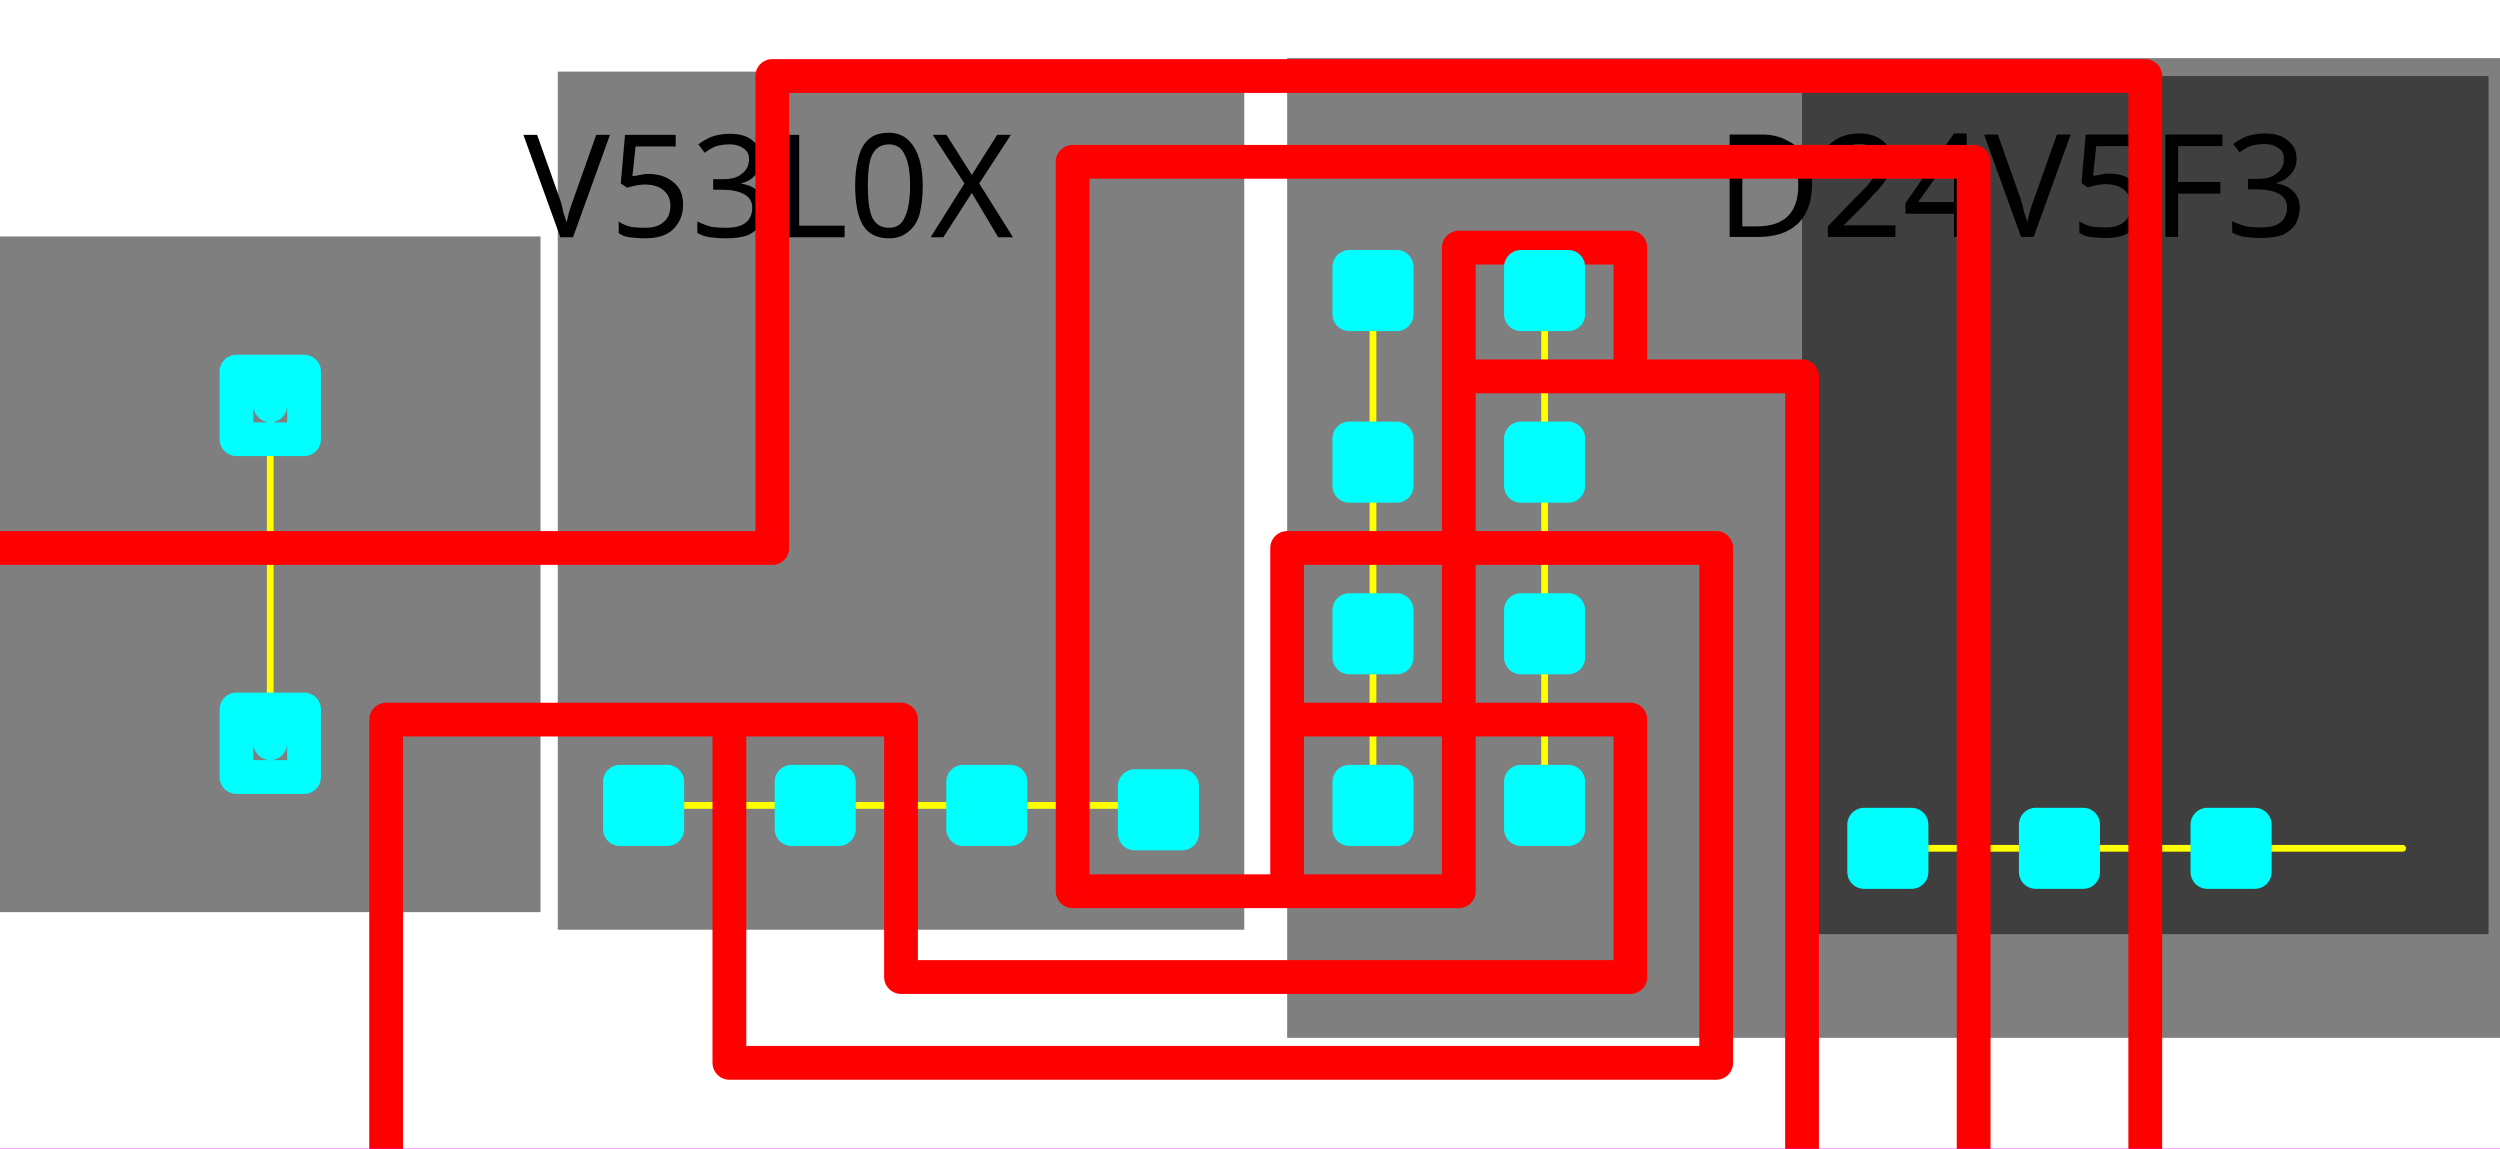
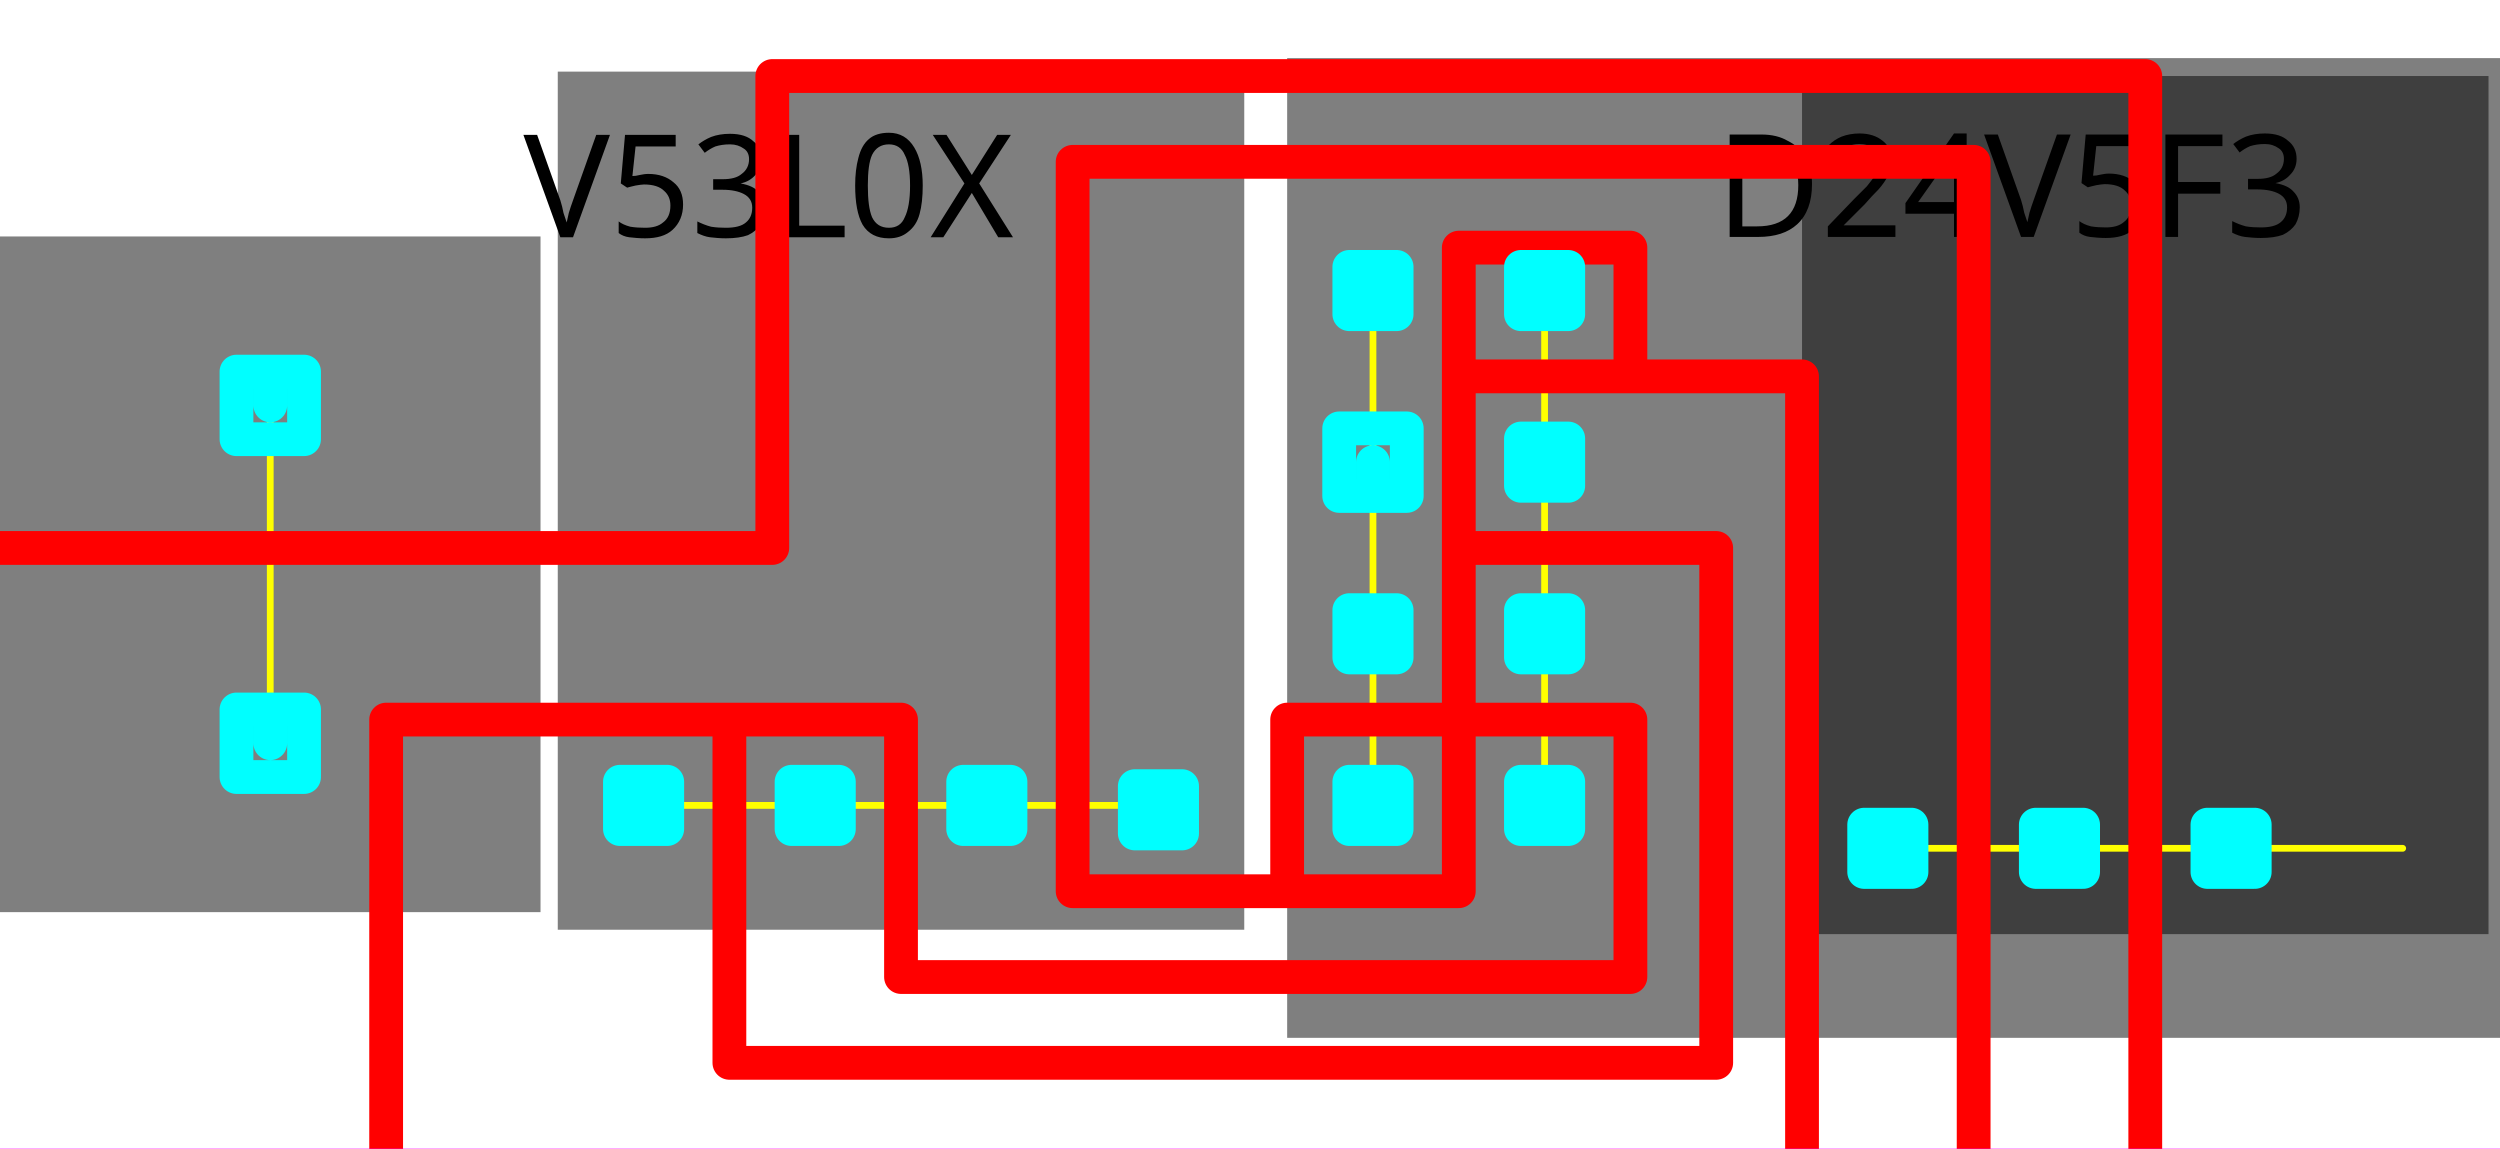
<svg xmlns="http://www.w3.org/2000/svg" width="37mm" height="17mm" viewBox="0 0 37 17" version="1.1" id="svg926">
  <defs id="defs920" />
  <g id="layer6" style="display:inline;opacity:1" transform="translate(-8.105003,21.76498)">
    <g transform="rotate(-180,23.3725,-12.33249)" style="display:inline;opacity:1" id="layer6-2">
      <g id="g832">
        <rect y="-5.16" x="-18.26" height="24.75" width="14.5" id="rect934" style="opacity:1;fill:#000000;fill-opacity:0.502;fill-rule:evenodd;stroke:none;stroke-width:1;stroke-linecap:round;stroke-linejoin:round;stroke-miterlimit:4;stroke-dasharray:none;stroke-dashoffset:0;stroke-opacity:1" transform="matrix(0,1,1,0,0,0)" />
        <text xml:space="preserve" style="font-style:normal;font-variant:normal;font-weight:normal;font-stretch:normal;font-size:4.233px;line-height:125%;font-family:Raleway;-inkscape-font-specification:'Raleway, Normal';font-variant-ligatures:normal;font-variant-caps:normal;font-variant-numeric:normal;font-feature-settings:normal;text-align:center;letter-spacing:0px;word-spacing:0px;writing-mode:lr-tb;text-anchor:middle;fill:#000000;fill-opacity:1;stroke:none;stroke-width:0.265px;stroke-linecap:butt;stroke-linejoin:miter;stroke-opacity:1" x="10.863" y="-1.306" id="text892" transform="rotate(-90)">
          <tspan id="tspan890" x="10.863" y="-1.306" style="font-style:normal;font-variant:normal;font-weight:normal;font-stretch:normal;font-size:4.233px;font-family:Raleway;-inkscape-font-specification:'Raleway, Normal';font-variant-ligatures:normal;font-variant-caps:normal;font-variant-numeric:normal;font-feature-settings:normal;text-align:center;writing-mode:lr-tb;text-anchor:middle;stroke-width:0.265px">ESP-01</tspan>
        </text>
        <path style="opacity:1;fill:none;fill-opacity:0.502;fill-rule:evenodd;stroke:#ffff00;stroke-width:0.1;stroke-linecap:round;stroke-linejoin:round;stroke-miterlimit:4;stroke-dasharray:none;stroke-dashoffset:0;stroke-opacity:1" d="m 18.32,-14.82 v 2.54 2.54 2.54" id="path822" />
        <path id="path824" d="m 15.78,-14.82 v 2.54 2.54 2.54" style="opacity:1;fill:none;fill-opacity:0.502;fill-rule:evenodd;stroke:#ffff00;stroke-width:0.1;stroke-linecap:round;stroke-linejoin:round;stroke-miterlimit:4;stroke-dasharray:none;stroke-dashoffset:0;stroke-opacity:1" />
        <rect transform="matrix(0,1,1,0,0,0)" style="opacity:1;fill:#000000;fill-opacity:0.502;fill-rule:evenodd;stroke:none;stroke-width:1;stroke-linecap:round;stroke-linejoin:round;stroke-miterlimit:4;stroke-dasharray:none;stroke-dashoffset:0;stroke-opacity:1" id="rect822" width="14.5" height="6" x="-18.26" y="-5.16" />
      </g>
    </g>
    <g transform="rotate(-90,-56.58934,74.60099)" id="layer1">
      <rect y="139.295" x="26.277" height="8" width="10" id="rect817" style="opacity:1;fill:#000000;fill-opacity:0.502;fill-rule:evenodd;stroke:none;stroke-width:0.5;stroke-linecap:round;stroke-linejoin:round;stroke-miterlimit:4;stroke-dasharray:none;stroke-dashoffset:0;stroke-opacity:1" />
      <path id="path818" d="m 28.777,143.295 h 5" style="opacity:1;fill:none;fill-opacity:0.502;fill-rule:evenodd;stroke:#ffff00;stroke-width:0.1;stroke-linecap:round;stroke-linejoin:round;stroke-miterlimit:4;stroke-dasharray:none;stroke-dashoffset:0;stroke-opacity:1" />
    </g>
    <g transform="translate(22.07501,-109.36)" id="layer1-3">
      <rect y="88.72" x="12.7" height="12.7" width="10.16" id="rect817-9" style="opacity:1;fill:#000000;fill-opacity:0.502;fill-rule:evenodd;stroke:none;stroke-width:0.1;stroke-linecap:round;stroke-linejoin:round;stroke-miterlimit:4;stroke-dasharray:none;stroke-dashoffset:0;stroke-opacity:1" />
      <path id="path831" d="m 13.97,100.15 h 2.54 2.54 2.54" style="opacity:1;fill:none;fill-opacity:0.502;fill-rule:evenodd;stroke:#ffff00;stroke-width:0.1;stroke-linecap:round;stroke-linejoin:round;stroke-miterlimit:4;stroke-dasharray:none;stroke-dashoffset:0;stroke-opacity:1" />
      <text id="text835" y="91.103" x="17.734" style="font-style:normal;font-variant:normal;font-weight:normal;font-stretch:normal;font-size:2.117px;line-height:125%;font-family:Raleway;-inkscape-font-specification:'Raleway, Normal';font-variant-ligatures:normal;font-variant-caps:normal;font-variant-numeric:normal;font-feature-settings:normal;text-align:center;letter-spacing:0px;word-spacing:0px;writing-mode:lr-tb;text-anchor:middle;fill:#000000;fill-opacity:1;stroke:none;stroke-width:0.265px;stroke-linecap:butt;stroke-linejoin:miter;stroke-opacity:1" xml:space="preserve">
        <tspan style="font-style:normal;font-variant:normal;font-weight:normal;font-stretch:normal;font-size:2.117px;font-family:Raleway;-inkscape-font-specification:'Raleway, Normal';font-variant-ligatures:normal;font-variant-caps:normal;font-variant-numeric:normal;font-feature-settings:normal;text-align:center;writing-mode:lr-tb;text-anchor:middle;stroke-width:0.265px" y="91.103" x="17.734" id="tspan833">D24V5F3</tspan>
      </text>
    </g>
    <g id="g1073" transform="translate(15.82,-7.354996)">
      <rect style="opacity:1;fill:#000000;fill-opacity:0.502;fill-rule:evenodd;stroke:none;stroke-width:1;stroke-linecap:round;stroke-linejoin:round;stroke-miterlimit:4;stroke-dasharray:none;stroke-dashoffset:0;stroke-opacity:1" id="rect853" width="10.16" height="12.7" x="0.54" y="-13.35" />
      <text id="text1056" y="-10.902" x="5.587" style="font-style:normal;font-variant:normal;font-weight:normal;font-stretch:normal;font-size:2.117px;line-height:125%;font-family:Raleway;-inkscape-font-specification:'Raleway, Normal';font-variant-ligatures:normal;font-variant-caps:normal;font-variant-numeric:normal;font-feature-settings:normal;text-align:center;letter-spacing:0px;word-spacing:0px;writing-mode:lr-tb;text-anchor:middle;fill:#000000;fill-opacity:1;stroke:none;stroke-width:0.265px;stroke-linecap:butt;stroke-linejoin:miter;stroke-opacity:1" xml:space="preserve">
        <tspan style="font-style:normal;font-variant:normal;font-weight:normal;font-stretch:normal;font-size:2.117px;font-family:Raleway;-inkscape-font-specification:'Raleway, Normal';font-variant-ligatures:normal;font-variant-caps:normal;font-variant-numeric:normal;font-feature-settings:normal;text-align:center;writing-mode:lr-tb;text-anchor:middle;stroke-width:0.265px" y="-10.902" x="5.587" id="tspan1054">V53L0X</tspan>
      </text>
      <path id="path1063" d="m 9.43,-2.49 h -2.54 -2.54 -2.54" style="display:inline;opacity:1;fill:none;fill-opacity:0.502;fill-rule:evenodd;stroke:#ffff00;stroke-width:0.1;stroke-linecap:round;stroke-linejoin:round;stroke-miterlimit:4;stroke-dasharray:none;stroke-dashoffset:0;stroke-opacity:1" />
    </g>
  </g>
  <g id="layer2" style="display:none" transform="translate(0,2.499999)">
    <path style="opacity:1;fill:none;fill-opacity:0.502;fill-rule:evenodd;stroke:#00ff00;stroke-width:1;stroke-linecap:round;stroke-linejoin:round;stroke-miterlimit:4;stroke-dasharray:none;stroke-dashoffset:0;stroke-opacity:1" d="M 20.035,2.395 V 7.475" id="path1076" />
    <path style="display:inline;opacity:1;fill:none;fill-opacity:0.502;fill-rule:evenodd;stroke:#00ff00;stroke-width:1;stroke-linecap:round;stroke-linejoin:round;stroke-miterlimit:4;stroke-dasharray:none;stroke-dashoffset:0;stroke-opacity:1" d="m 27.94,10.055 -10e-7,-9.289 -7.905,0.009 V 2.395" id="path1082" />
    <path style="display:inline;opacity:1;fill:none;fill-opacity:0.502;fill-rule:evenodd;stroke:#00ff00;stroke-width:1;stroke-linecap:round;stroke-linejoin:round;stroke-miterlimit:4;stroke-dasharray:none;stroke-dashoffset:0;stroke-opacity:1" d="m 33.02,10.055 10e-7,-11.829 -29.21,0.009 0.19,5.265" id="path1084" />
    <path style="display:inline;opacity:1;fill:none;fill-opacity:0.502;fill-rule:evenodd;stroke:#00ff00;stroke-width:1;stroke-linecap:round;stroke-linejoin:round;stroke-miterlimit:4;stroke-dasharray:none;stroke-dashoffset:0;stroke-opacity:1" d="M 17.145,9.485 V 7.456 l 2.89,0.019" id="path1090" />
    <path style="display:inline;opacity:1;fill:none;fill-opacity:0.502;fill-rule:evenodd;stroke:#00ff00;stroke-width:1;stroke-linecap:round;stroke-linejoin:round;stroke-miterlimit:4;stroke-dasharray:none;stroke-dashoffset:0;stroke-opacity:1" d="M 9.525,10.3 10.16,13.475 H 26.035 V 5.22 L 22.575,3.705" id="path883" />
    <path style="display:inline;opacity:1;fill:none;fill-opacity:0.502;fill-rule:evenodd;stroke:#00ff00;stroke-width:1;stroke-linecap:round;stroke-linejoin:round;stroke-miterlimit:4;stroke-dasharray:none;stroke-dashoffset:0;stroke-opacity:1" d="M 30.48,10.055 V -0.504 l -15.875,0.009 V 10.3" id="path885" />
    <path style="display:inline;opacity:1;fill:none;fill-opacity:0.502;fill-rule:evenodd;stroke:#00ff00;stroke-width:1;stroke-linecap:round;stroke-linejoin:round;stroke-miterlimit:4;stroke-dasharray:none;stroke-dashoffset:0;stroke-opacity:1" d="M 14.605,7.76 H 4.445 l -0.445,0.965" id="path887" />
    <path style="display:inline;opacity:1;fill:none;fill-opacity:0.502;fill-rule:evenodd;stroke:#00ff00;stroke-width:1;stroke-linecap:round;stroke-linejoin:round;stroke-miterlimit:4;stroke-dasharray:none;stroke-dashoffset:0;stroke-opacity:1" d="m 14.605,9.07 0.05,1.865 h 7.92 V 8.785" id="path879" />
    <path style="display:inline;opacity:1;fill:none;fill-opacity:0.502;fill-rule:evenodd;stroke:#00ff00;stroke-width:1;stroke-linecap:round;stroke-linejoin:round;stroke-miterlimit:4;stroke-dasharray:none;stroke-dashoffset:0;stroke-opacity:1" d="m 12.065,10.3 v 1.905 l 12.065,1e-6 V 7.76 L 22.575,6.245" id="path881" />
  </g>
  <g id="layer7" style="display:inline" transform="translate(-8.105003,21.76498)">
-     <path id="path884" style="opacity:1;fill:none;fill-opacity:0.502;fill-rule:evenodd;stroke:#ff0000;stroke-width:0.5;stroke-linecap:round;stroke-linejoin:round;stroke-miterlimit:4;stroke-dasharray:none;stroke-dashoffset:0;stroke-opacity:1" d="m 27.155,-11.115 v -2.54 h 2.54 m 0,2.54 h -2.54 v 2.54 m 2.54,-7.62 v -1.905 h 2.54 v 1.905 m -2.54,2.54 v -2.54 h 5.08 v 12.065 m -5.08,-6.985 1e-6,-2.54 h 3.81 l -10e-7,7.62 h -14.605 v -5.08 m 18.415,6.985 V -19.37 l -13.335,10e-7 v 10.795 h 5.715 v -2.54 h 2.54 l 1e-6,3.81 -10.795,-2e-7 v -3.81 h -7.62 v 6.985 M 7.47,-13.655 H 19.535 v -6.985 h 20.32 v 16.51" />
+     <path id="path884" style="opacity:1;fill:none;fill-opacity:0.502;fill-rule:evenodd;stroke:#ff0000;stroke-width:0.5;stroke-linecap:round;stroke-linejoin:round;stroke-miterlimit:4;stroke-dasharray:none;stroke-dashoffset:0;stroke-opacity:1" d="m 29.695,-11.115 h -2.54 v 2.54 m 2.54,-7.62 v -1.905 h 2.54 v 1.905 m -2.54,2.54 v -2.54 h 5.08 v 12.065 m -5.08,-6.985 1e-6,-2.54 h 3.81 l -10e-7,7.62 h -14.605 v -5.08 m 18.415,6.985 V -19.37 l -13.335,10e-7 v 10.795 h 5.715 v -2.54 h 2.54 l 1e-6,3.81 -10.795,-2e-7 v -3.81 h -7.62 v 6.985 M 7.47,-13.655 H 19.535 v -6.985 h 20.32 v 16.51" />
  </g>
  <g id="layer4" style="display:inline" transform="translate(-8.105003,21.76498)">
    <g id="g940" transform="translate(3.405002,-9.134995)" style="stroke:#00ffff;stroke-opacity:1" />
    <g id="g1229" transform="rotate(-180,36.2725,8.835006)" style="stroke:#00ffff;stroke-opacity:1" />
    <g id="g942" transform="rotate(-90,11.72751,4.247507)" style="stroke:#00ffff;stroke-opacity:1" />
    <g transform="rotate(-180,31.22625,8.835006)" id="g915" style="stroke:#00ffff;stroke-opacity:1" />
    <g id="g924" transform="rotate(-180,26.18,8.835006)" style="stroke:#00ffff;stroke-opacity:1" />
    <g transform="translate(19.24001,1.37501)" id="g941" style="stroke:#00ffff;stroke-opacity:1" />
    <g id="g925" style="stroke:#00ffff;stroke-opacity:1">
      <g transform="rotate(-90,22.0375,-8.9375)" id="g954" style="stroke:#00ffff;stroke-opacity:1" />
      <g id="g964" transform="rotate(-90,23.3075,-10.2075)" style="stroke:#00ffff;stroke-opacity:1" />
    </g>
    <g id="g1033" transform="translate(-0.2700745,-0.1467824)" style="stroke:#00ffff;stroke-opacity:1" />
    <g id="g906" transform="rotate(-90,-1.902492,5.227521)">
      <path style="opacity:1;fill:none;fill-opacity:1;fill-rule:evenodd;stroke:#00ffff;stroke-width:0.5;stroke-linecap:round;stroke-linejoin:round;stroke-miterlimit:4;stroke-dasharray:none;stroke-dashoffset:0;stroke-opacity:1" d="m 19.09,19.235 h 0.5 v -0.5 h -1 v 1 h 1 v -0.5" id="path909" />
      <path style="opacity:1;fill:none;fill-opacity:1;fill-rule:evenodd;stroke:#00ffff;stroke-width:0.5;stroke-linecap:round;stroke-linejoin:round;stroke-miterlimit:4;stroke-dasharray:none;stroke-dashoffset:0;stroke-opacity:1" d="m 14.09,19.235 h 0.5 v -0.5 h -1 v 1 h 1 v -0.5" id="path911" />
    </g>
    <g id="g858" transform="rotate(-180,36.2475,-7.294986)">
      <path style="opacity:1;fill:#6f9090;fill-opacity:0.229;fill-rule:evenodd;stroke:#00ffff;stroke-width:0.5;stroke-linecap:round;stroke-linejoin:round;stroke-miterlimit:4;stroke-dasharray:none;stroke-dashoffset:0;stroke-opacity:1" d="m 31.37,-5.38 h -0.35 v 0.35 h 0.7 v -0.7 h -0.7 v 0.35" id="path910" />
      <path style="opacity:1;fill:#6f9090;fill-opacity:0.229;fill-rule:evenodd;stroke:#00ffff;stroke-width:0.5;stroke-linecap:round;stroke-linejoin:round;stroke-miterlimit:4;stroke-dasharray:none;stroke-dashoffset:0;stroke-opacity:1" d="m 36.45,-5.38 h -0.35 v 0.35 h 0.7 v -0.7 h -0.7 v 0.35" id="path912" />
      <path style="opacity:1;fill:#6f9090;fill-opacity:0.229;fill-rule:evenodd;stroke:#00ffff;stroke-width:0.5;stroke-linecap:round;stroke-linejoin:round;stroke-miterlimit:4;stroke-dasharray:none;stroke-dashoffset:0;stroke-opacity:1" d="m 33.91,-5.38 h -0.35 v 0.35 h 0.7 v -0.7 h -0.7 v 0.35" id="path914" />
    </g>
    <g id="g930" transform="matrix(-1,0,0,1,58.175,-19.42)">
      <path id="path1025" d="m 29.75,9.575 v 0.35 h 0.35 v -0.7 h -0.7 v 0.7 h 0.35" style="opacity:1;fill:none;fill-opacity:1;fill-rule:evenodd;stroke:#00ffff;stroke-width:0.5;stroke-linecap:round;stroke-linejoin:round;stroke-miterlimit:4;stroke-dasharray:none;stroke-dashoffset:0;stroke-opacity:1" />
      <path id="path1023" d="m 29.75,1.955 v 0.35 h 0.35 v -0.7 h -0.7 v 0.7 h 0.35" style="opacity:1;fill:none;fill-opacity:1;fill-rule:evenodd;stroke:#00ffff;stroke-width:0.5;stroke-linecap:round;stroke-linejoin:round;stroke-miterlimit:4;stroke-dasharray:none;stroke-dashoffset:0;stroke-opacity:1" />
-       <path id="path1021" d="m 29.75,4.495 v 0.35 h 0.35 v -0.7 h -0.7 v 0.7 h 0.35" style="opacity:1;fill:none;fill-opacity:1;fill-rule:evenodd;stroke:#00ffff;stroke-width:0.5;stroke-linecap:round;stroke-linejoin:round;stroke-miterlimit:4;stroke-dasharray:none;stroke-dashoffset:0;stroke-opacity:1" />
+       <path id="path1021" d="m 29.75,4.495 v 0.5 h 0.5 v -1 h -1 v 1 h 0.5" style="opacity:1;fill:none;fill-opacity:1;fill-rule:evenodd;stroke:#00ffff;stroke-width:0.5;stroke-linecap:round;stroke-linejoin:round;stroke-miterlimit:4;stroke-dasharray:none;stroke-dashoffset:0;stroke-opacity:1" />
      <path id="path1019" d="m 29.75,7.035 v 0.35 h 0.35 v -0.7 h -0.7 v 0.7 h 0.35" style="opacity:1;fill:none;fill-opacity:1;fill-rule:evenodd;stroke:#00ffff;stroke-width:0.5;stroke-linecap:round;stroke-linejoin:round;stroke-miterlimit:4;stroke-dasharray:none;stroke-dashoffset:0;stroke-opacity:1" />
      <path id="path1015" d="m 27.21,1.955 v 0.35 h 0.35 v -0.7 h -0.7 v 0.7 h 0.35" style="opacity:1;fill:none;fill-opacity:1;fill-rule:evenodd;stroke:#00ffff;stroke-width:0.5;stroke-linecap:round;stroke-linejoin:round;stroke-miterlimit:4;stroke-dasharray:none;stroke-dashoffset:0;stroke-opacity:1" />
      <path style="opacity:1;fill:#6f9090;fill-opacity:0.229;fill-rule:evenodd;stroke:#00ffff;stroke-width:0.5;stroke-linecap:round;stroke-linejoin:round;stroke-miterlimit:4;stroke-dasharray:none;stroke-dashoffset:0;stroke-opacity:1" d="m 27.21,4.495 h -0.35 v 0.35 h 0.7 v -0.7 h -0.7 v 0.35" id="path916" />
      <path id="path918" d="m 27.21,7.035 h -0.35 v 0.35 h 0.7 v -0.7 h -0.7 v 0.35" style="opacity:1;fill:#6f9090;fill-opacity:0.229;fill-rule:evenodd;stroke:#00ffff;stroke-width:0.5;stroke-linecap:round;stroke-linejoin:round;stroke-miterlimit:4;stroke-dasharray:none;stroke-dashoffset:0;stroke-opacity:1" />
      <path style="opacity:1;fill:#6f9090;fill-opacity:0.229;fill-rule:evenodd;stroke:#00ffff;stroke-width:0.5;stroke-linecap:round;stroke-linejoin:round;stroke-miterlimit:4;stroke-dasharray:none;stroke-dashoffset:0;stroke-opacity:1" d="m 27.21,9.575 h -0.35 v 0.35 h 0.7 v -0.7 h -0.7 v 0.35" id="path920" />
    </g>
    <g transform="translate(-13.73999,-4.464996)" id="g866">
      <path id="path860" d="m 31.37,-5.38 h -0.35 v 0.35 h 0.7 v -0.7 h -0.7 v 0.35" style="opacity:1;fill:#6f9090;fill-opacity:0.229;fill-rule:evenodd;stroke:#00ffff;stroke-width:0.5;stroke-linecap:round;stroke-linejoin:round;stroke-miterlimit:4;stroke-dasharray:none;stroke-dashoffset:0;stroke-opacity:1" />
      <path id="path862" d="m 36.45,-5.38 h -0.35 v 0.35 h 0.7 v -0.7 h -0.7 v 0.35" style="opacity:1;fill:#6f9090;fill-opacity:0.229;fill-rule:evenodd;stroke:#00ffff;stroke-width:0.5;stroke-linecap:round;stroke-linejoin:round;stroke-miterlimit:4;stroke-dasharray:none;stroke-dashoffset:0;stroke-opacity:1" />
      <path id="path864" d="m 33.91,-5.38 h -0.35 v 0.35 h 0.7 v -0.7 h -0.7 v 0.35" style="opacity:1;fill:#6f9090;fill-opacity:0.229;fill-rule:evenodd;stroke:#00ffff;stroke-width:0.5;stroke-linecap:round;stroke-linejoin:round;stroke-miterlimit:4;stroke-dasharray:none;stroke-dashoffset:0;stroke-opacity:1" />
      <path style="opacity:1;fill:#6f9090;fill-opacity:0.229;fill-rule:evenodd;stroke:#00ffff;stroke-width:0.5;stroke-linecap:round;stroke-linejoin:round;stroke-miterlimit:4;stroke-dasharray:none;stroke-dashoffset:0;stroke-opacity:1" d="m 38.99,-5.315 h -0.35 v 0.35 h 0.7 v -0.7 h -0.7 v 0.35" id="path868" />
    </g>
  </g>
  <g id="layer3" style="display:inline" transform="translate(-8.105003,21.76498)">
    <rect style="opacity:1;fill:none;fill-opacity:1;fill-rule:evenodd;stroke:#ff00ff;stroke-width:1;stroke-linecap:round;stroke-linejoin:round;stroke-miterlimit:4;stroke-dasharray:none;stroke-dashoffset:0;stroke-opacity:1" id="rect909" width="38" height="18" x="7.605" y="-22.265" />
  </g>
</svg>
